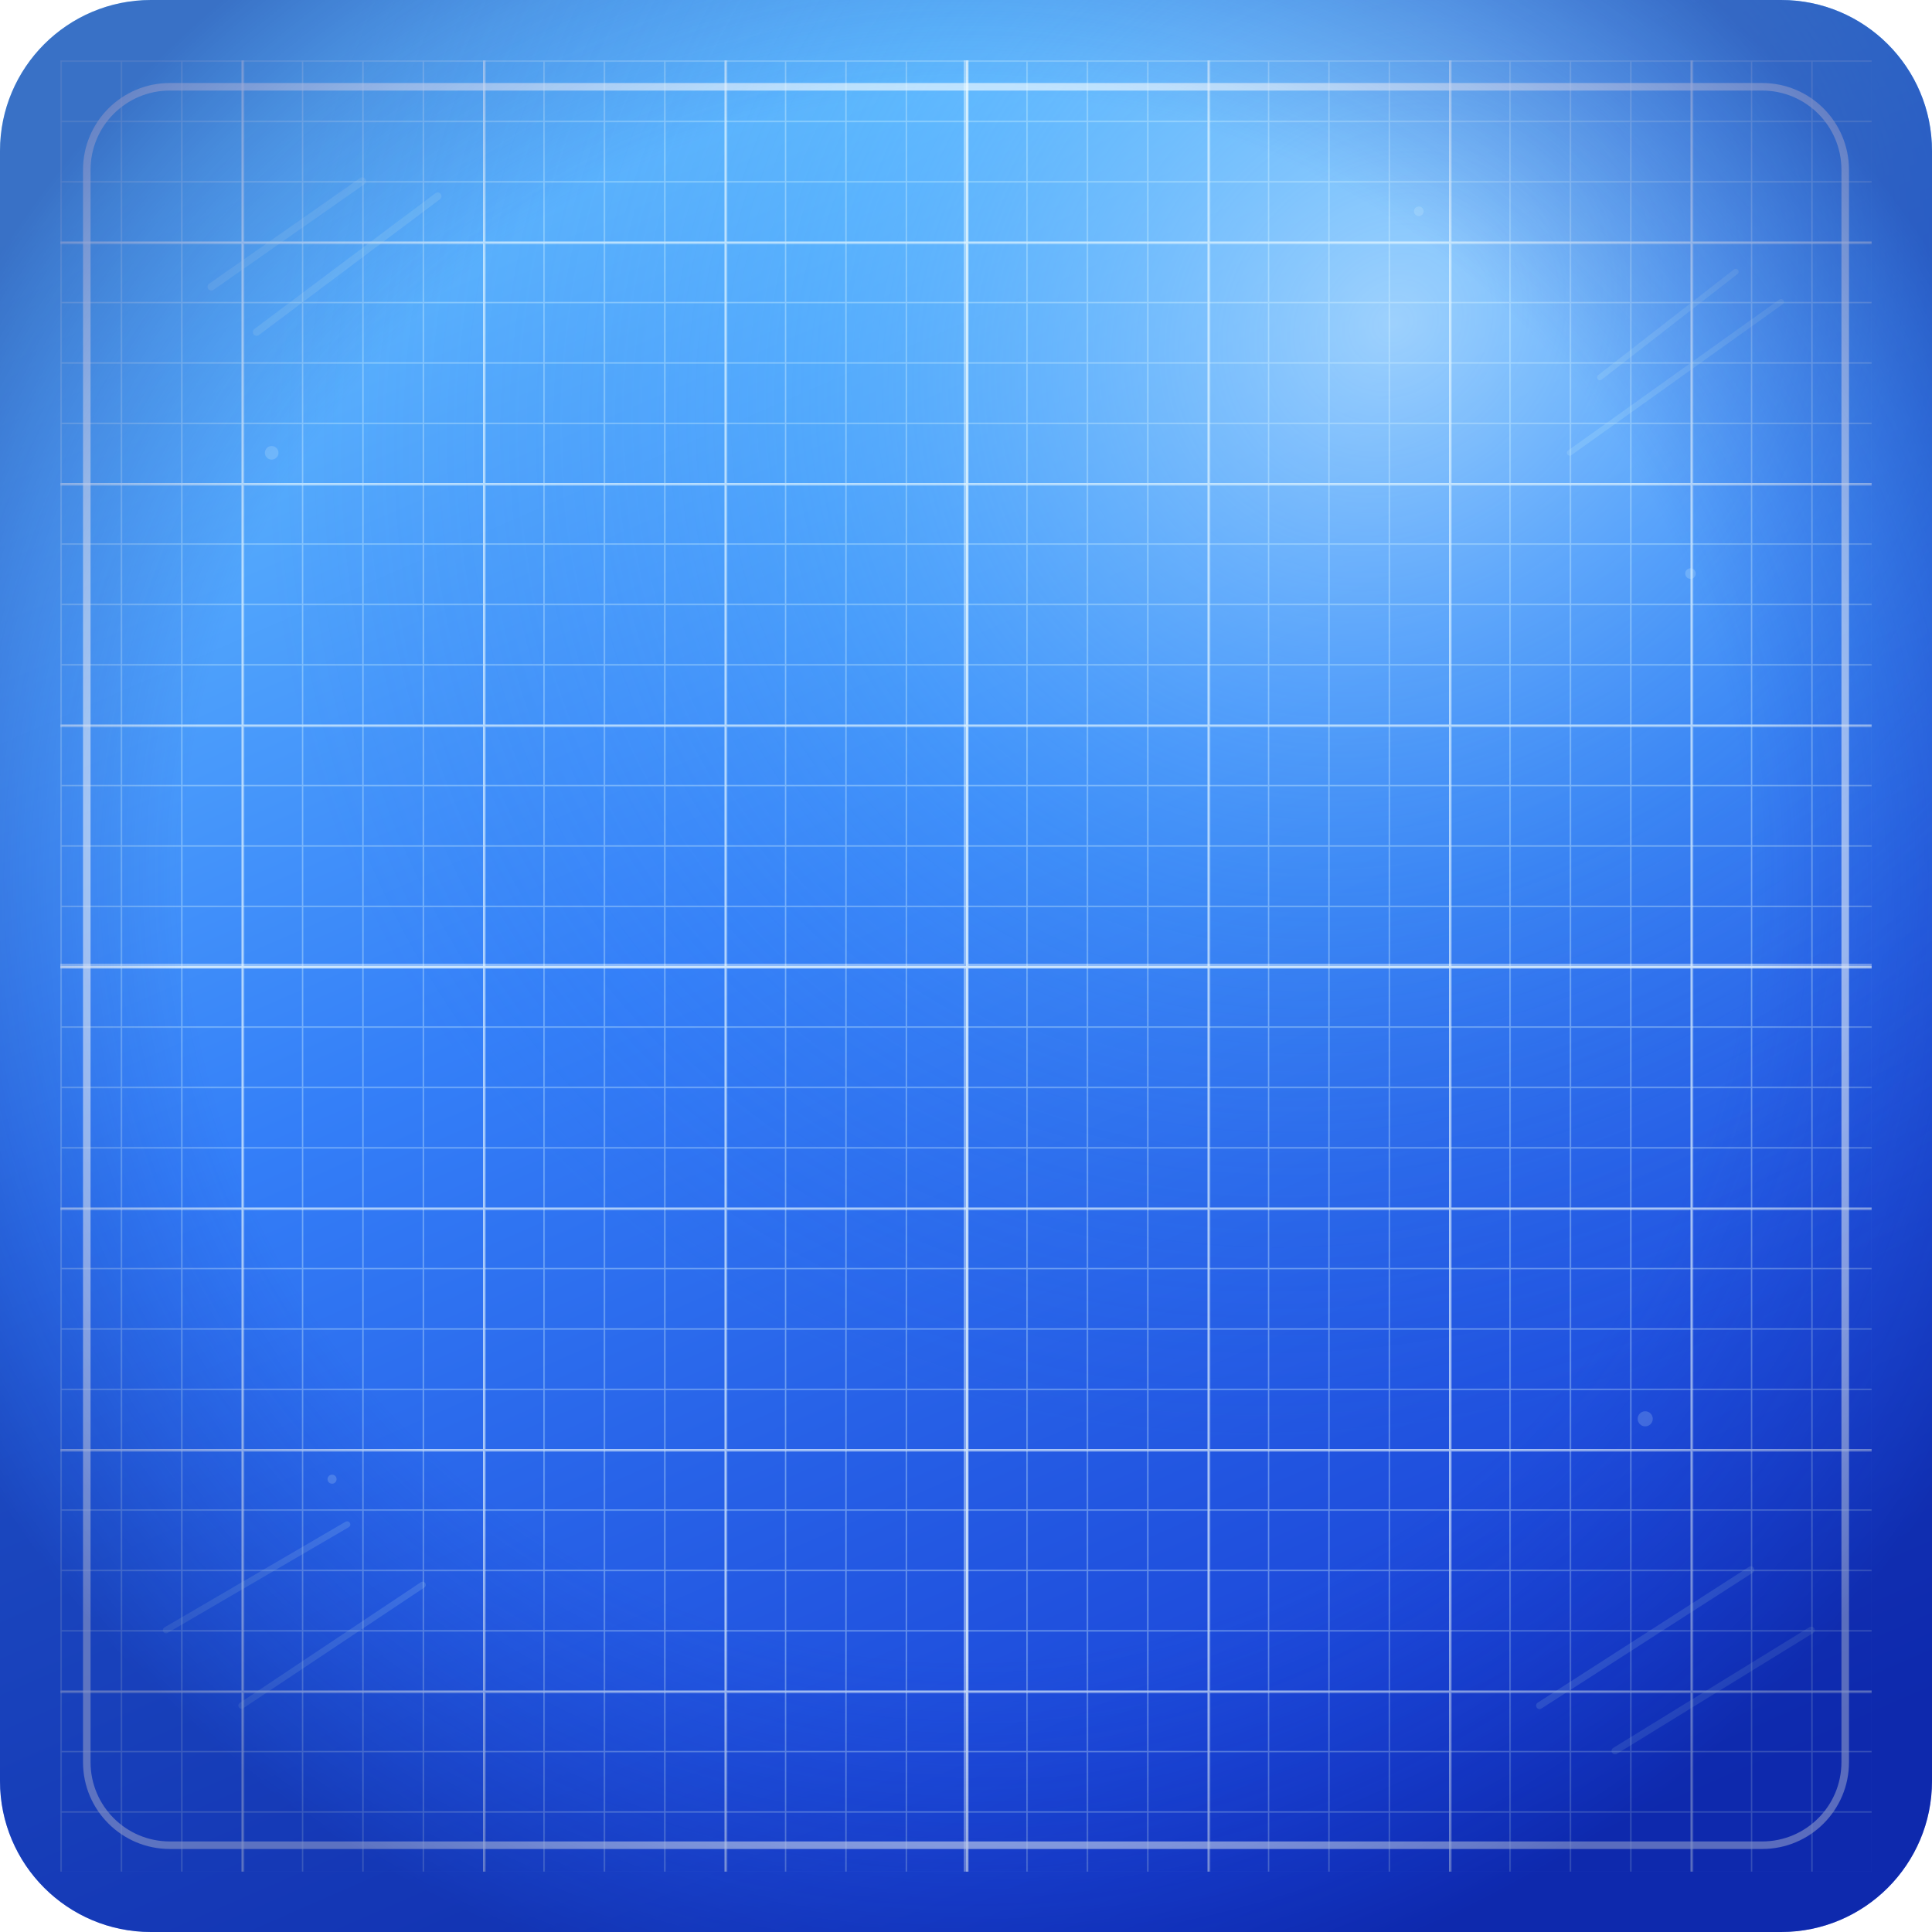
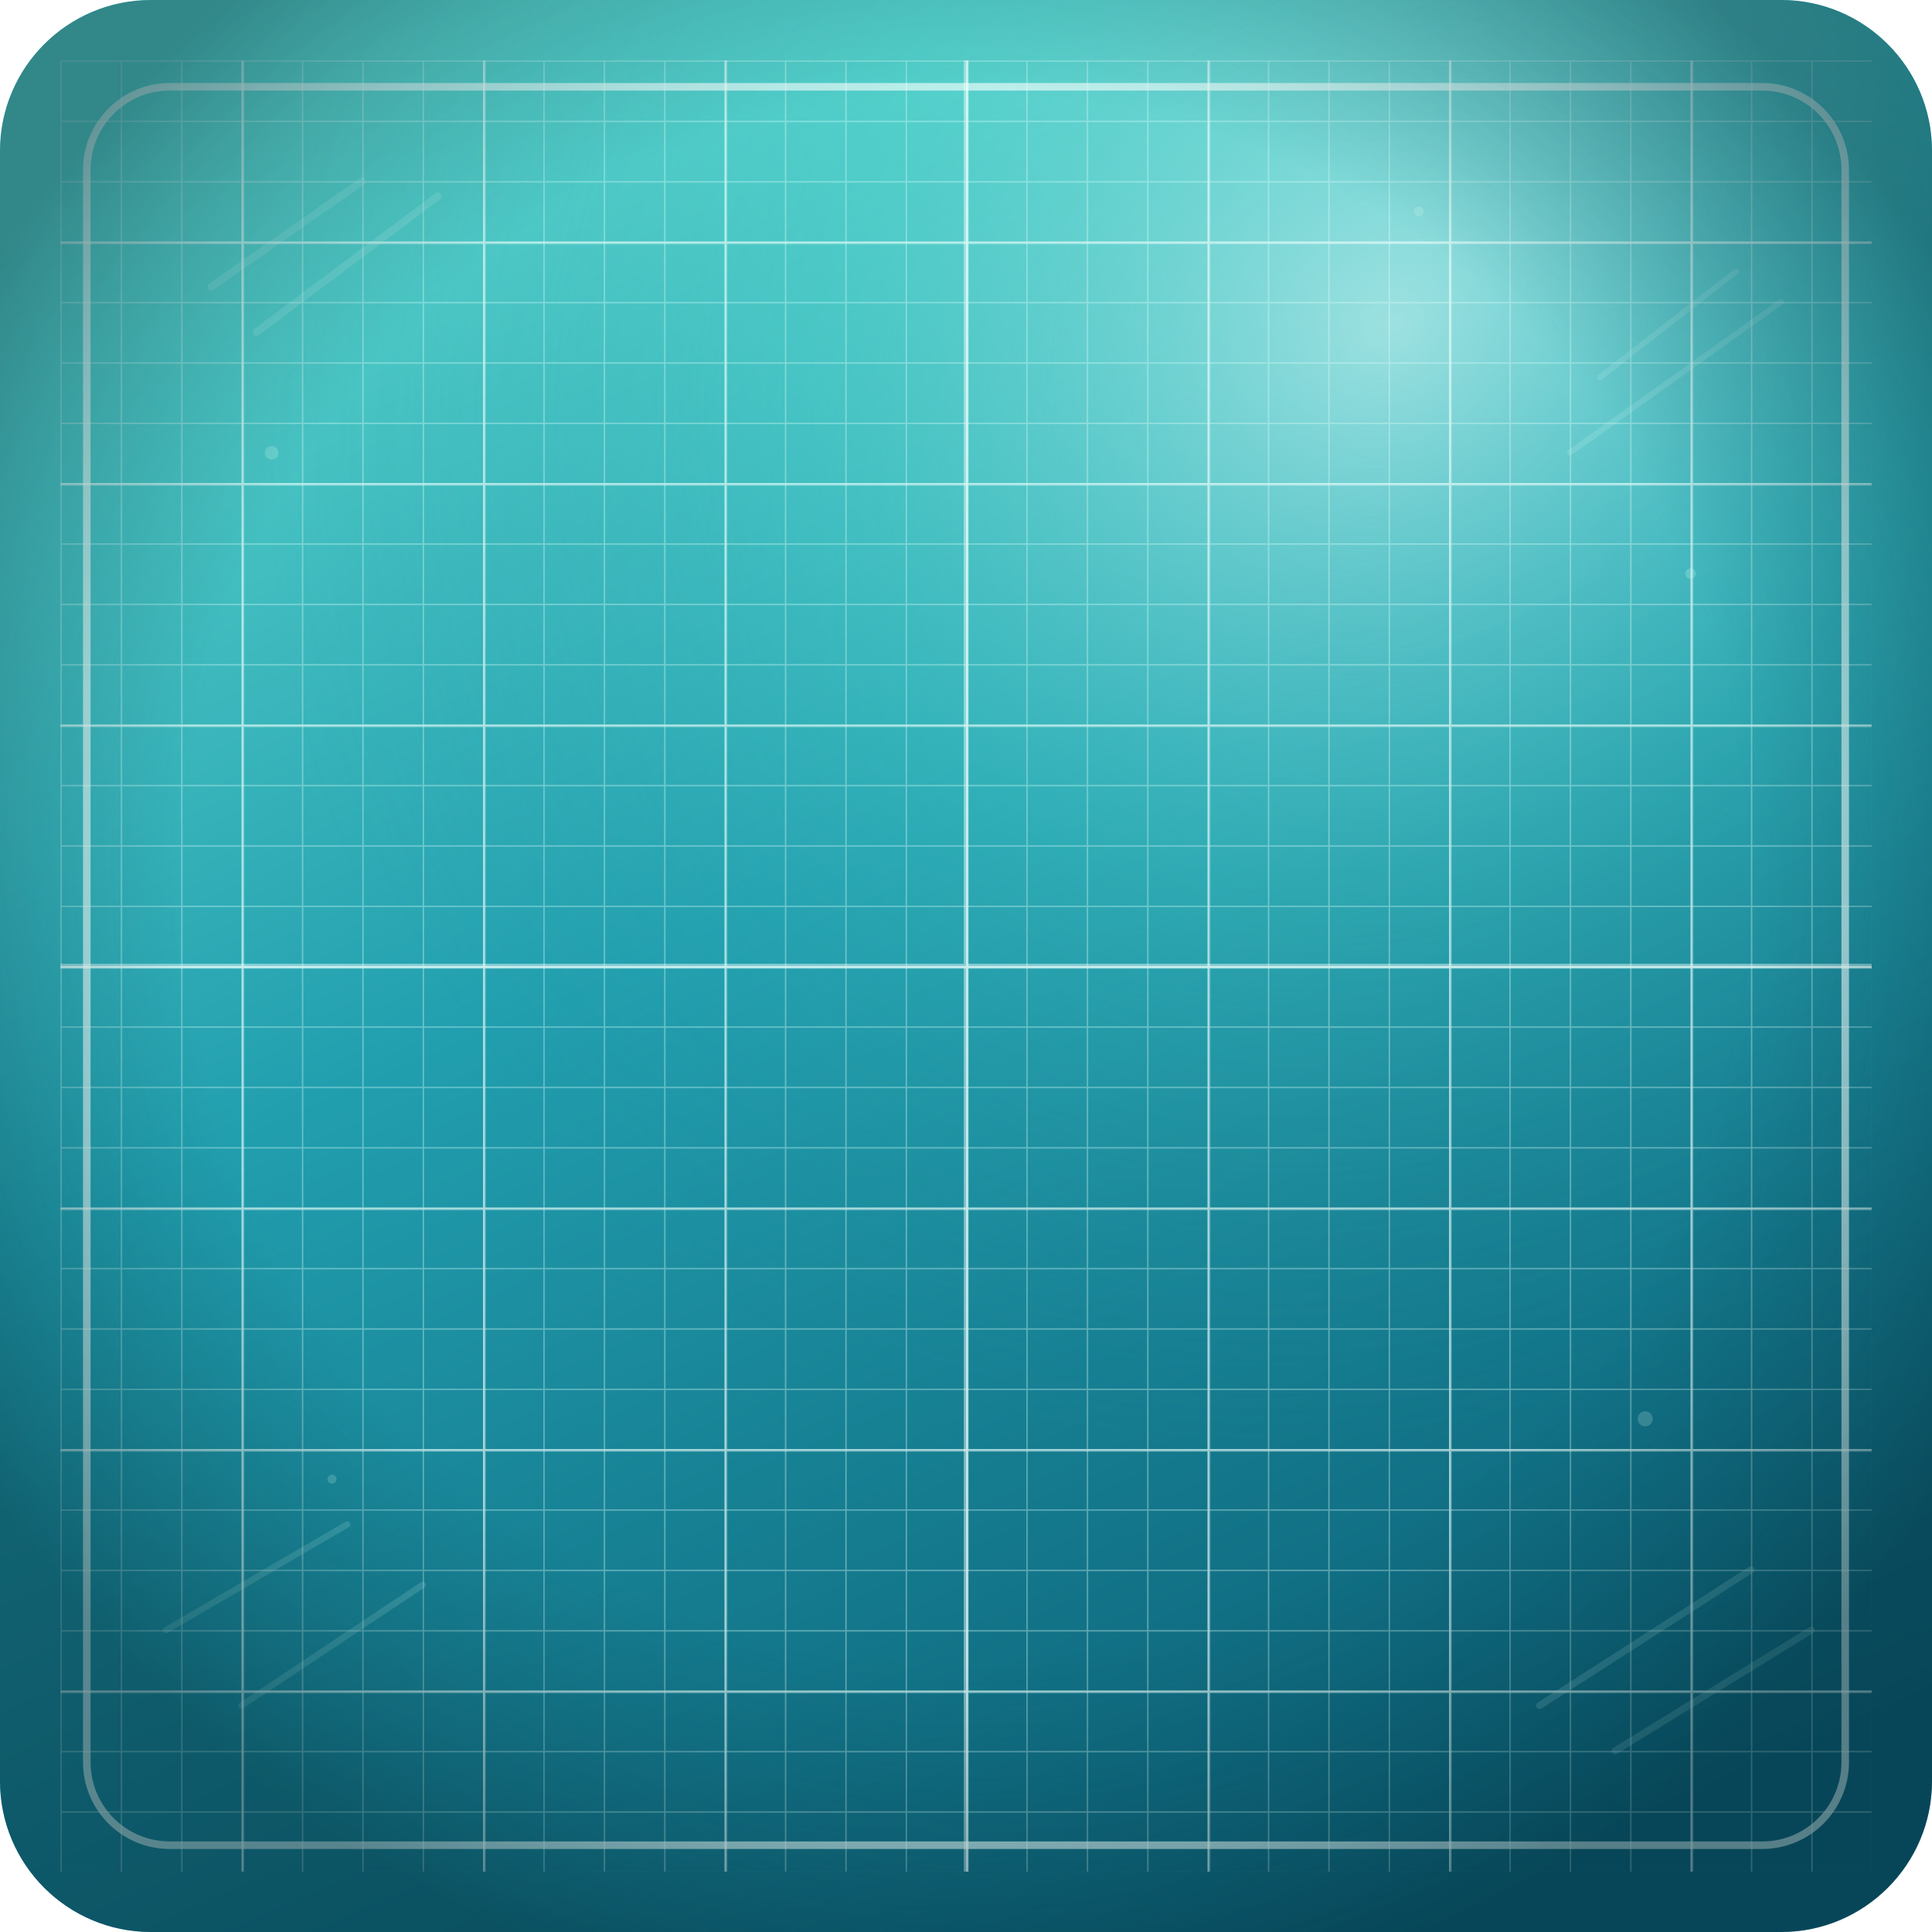
<svg xmlns="http://www.w3.org/2000/svg" width="128" height="128" viewBox="0 0 128 128" fill="none">
  <defs>
    <linearGradient id="paper" x1="36" y1="0" x2="92" y2="128" gradientUnits="userSpaceOnUse">
-       <stop stop-color="#67C2FF" />
-       <stop offset="0.44" stop-color="#347FF8" />
-       <stop offset="1" stop-color="#1538D0" />
+       <stop stop-color="#5CD6CE" />
+       <stop offset="0.44" stop-color="#219EAE" />
+       <stop offset="1" stop-color="#0A5B72" />
    </linearGradient>
    <radialGradient id="cyanGlow" cx="0" cy="0" r="1" gradientUnits="userSpaceOnUse" gradientTransform="translate(92 22) rotate(137) scale(78 70)">
-       <stop stop-color="#D4F6FF" stop-opacity="0.62" />
-       <stop offset="0.52" stop-color="#65C8FF" stop-opacity="0.24" />
-       <stop offset="1" stop-color="#276AF1" stop-opacity="0" />
+       <stop stop-color="#DFFFFA" stop-opacity="0.62" />
+       <stop offset="0.52" stop-color="#5FE3D6" stop-opacity="0.24" />
+       <stop offset="1" stop-color="#1B8FA0" stop-opacity="0" />
    </radialGradient>
    <radialGradient id="edgeShade" cx="0" cy="0" r="1" gradientUnits="userSpaceOnUse" gradientTransform="translate(64 58) rotate(90) scale(77)">
-       <stop offset="0.68" stop-color="#102EBC" stop-opacity="0" />
-       <stop offset="1" stop-color="#061A88" stop-opacity="0.48" />
+       <stop offset="0.68" stop-color="#0A4A56" stop-opacity="0" />
+       <stop offset="1" stop-color="#04303C" stop-opacity="0.48" />
    </radialGradient>
    <pattern id="minorGrid" width="4" height="4" patternUnits="userSpaceOnUse">
-       <path d="M4 0H0V4" stroke="#D9F7FF" stroke-width="0.18" opacity="0.38" />
+       <path d="M4 0H0V4" stroke="#DCFFFA" stroke-width="0.18" opacity="0.38" />
    </pattern>
    <pattern id="majorGrid" width="16" height="16" patternUnits="userSpaceOnUse">
      <rect width="16" height="16" fill="url(#minorGrid)" />
-       <path d="M16 0H0V16" stroke="#F0FCFF" stroke-width="0.34" opacity="0.52" />
+       <path d="M16 0H0V16" stroke="#EFFFFC" stroke-width="0.34" opacity="0.52" />
    </pattern>
    <clipPath id="frame">
      <rect width="128" height="128" rx="10" />
    </clipPath>
  </defs>
  <g clip-path="url(#frame)">
    <rect width="128" height="128" fill="url(#paper)" />
    <rect width="128" height="128" fill="url(#cyanGlow)" />
    <rect x="4" y="4" width="120" height="120" fill="url(#majorGrid)" opacity="0.96" />
-     <path d="M64 4V124M4 64H124" stroke="#F0FCFF" stroke-width="0.3" opacity="0.46" />
-     <rect x="5.75" y="5.75" width="116.5" height="116.5" rx="5.5" stroke="#F1FCFF" stroke-width="0.5" opacity="0.66" />
-     <g stroke="#BFE9F7" stroke-linecap="round" opacity="0.2">
+     <path d="M64 4V124M4 64H124" stroke="#EFFFFC" stroke-width="0.3" opacity="0.46" />
+     <rect x="5.75" y="5.75" width="116.5" height="116.5" rx="5.5" stroke="#F0FFFC" stroke-width="0.5" opacity="0.66" />
+     <g stroke="#BFF2EA" stroke-linecap="round" opacity="0.2">
      <path d="M14 19L24 12M17 22L29 13" stroke-width="0.5" />
      <path d="M106 25L115 18M104 30L118 20" stroke-width="0.38" />
      <path d="M11 108L23 101M16 113L28 105" stroke-width="0.42" />
      <path d="M102 113L116 104M107 116L120 108" stroke-width="0.46" />
    </g>
-     <g fill="#D7F4FF" opacity="0.22">
+     <g fill="#D9FFF8" opacity="0.22">
      <circle cx="18" cy="30" r="0.45" />
      <circle cx="112" cy="38" r="0.35" />
      <circle cx="22" cy="98" r="0.3" />
      <circle cx="109" cy="94" r="0.5" />
      <circle cx="94" cy="14" r="0.32" />
    </g>
    <rect width="128" height="128" fill="url(#edgeShade)" />
  </g>
</svg>
